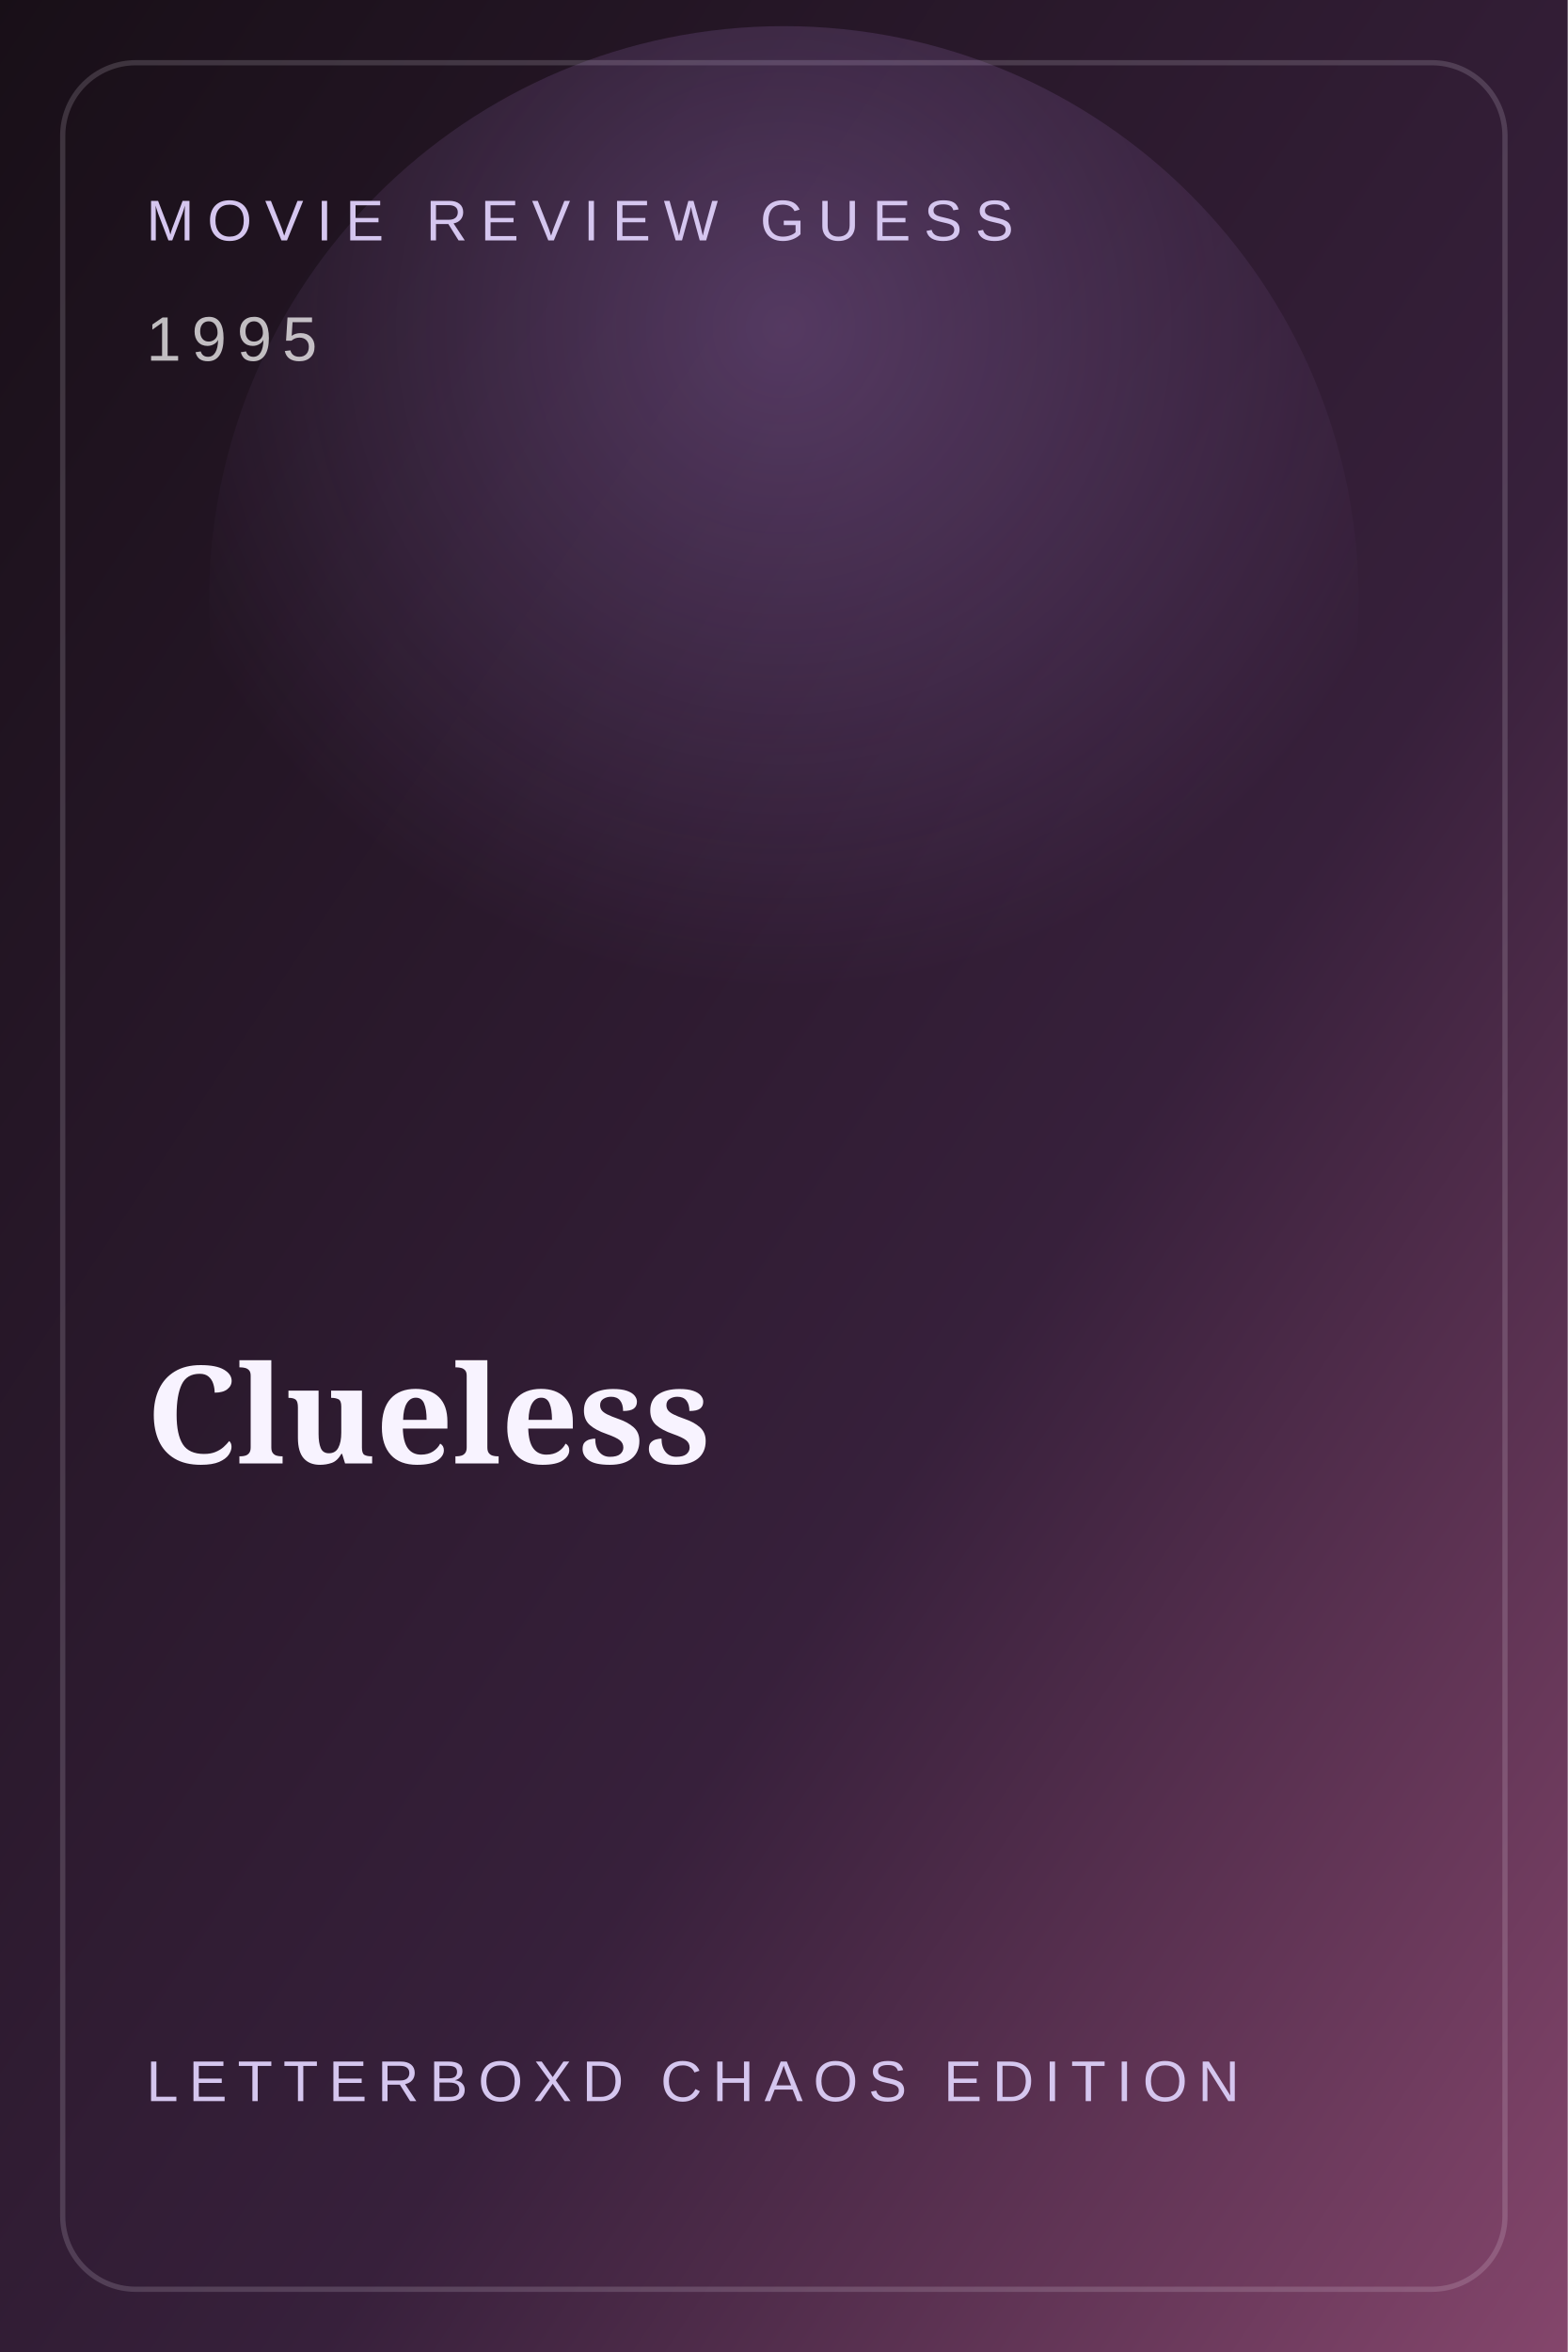
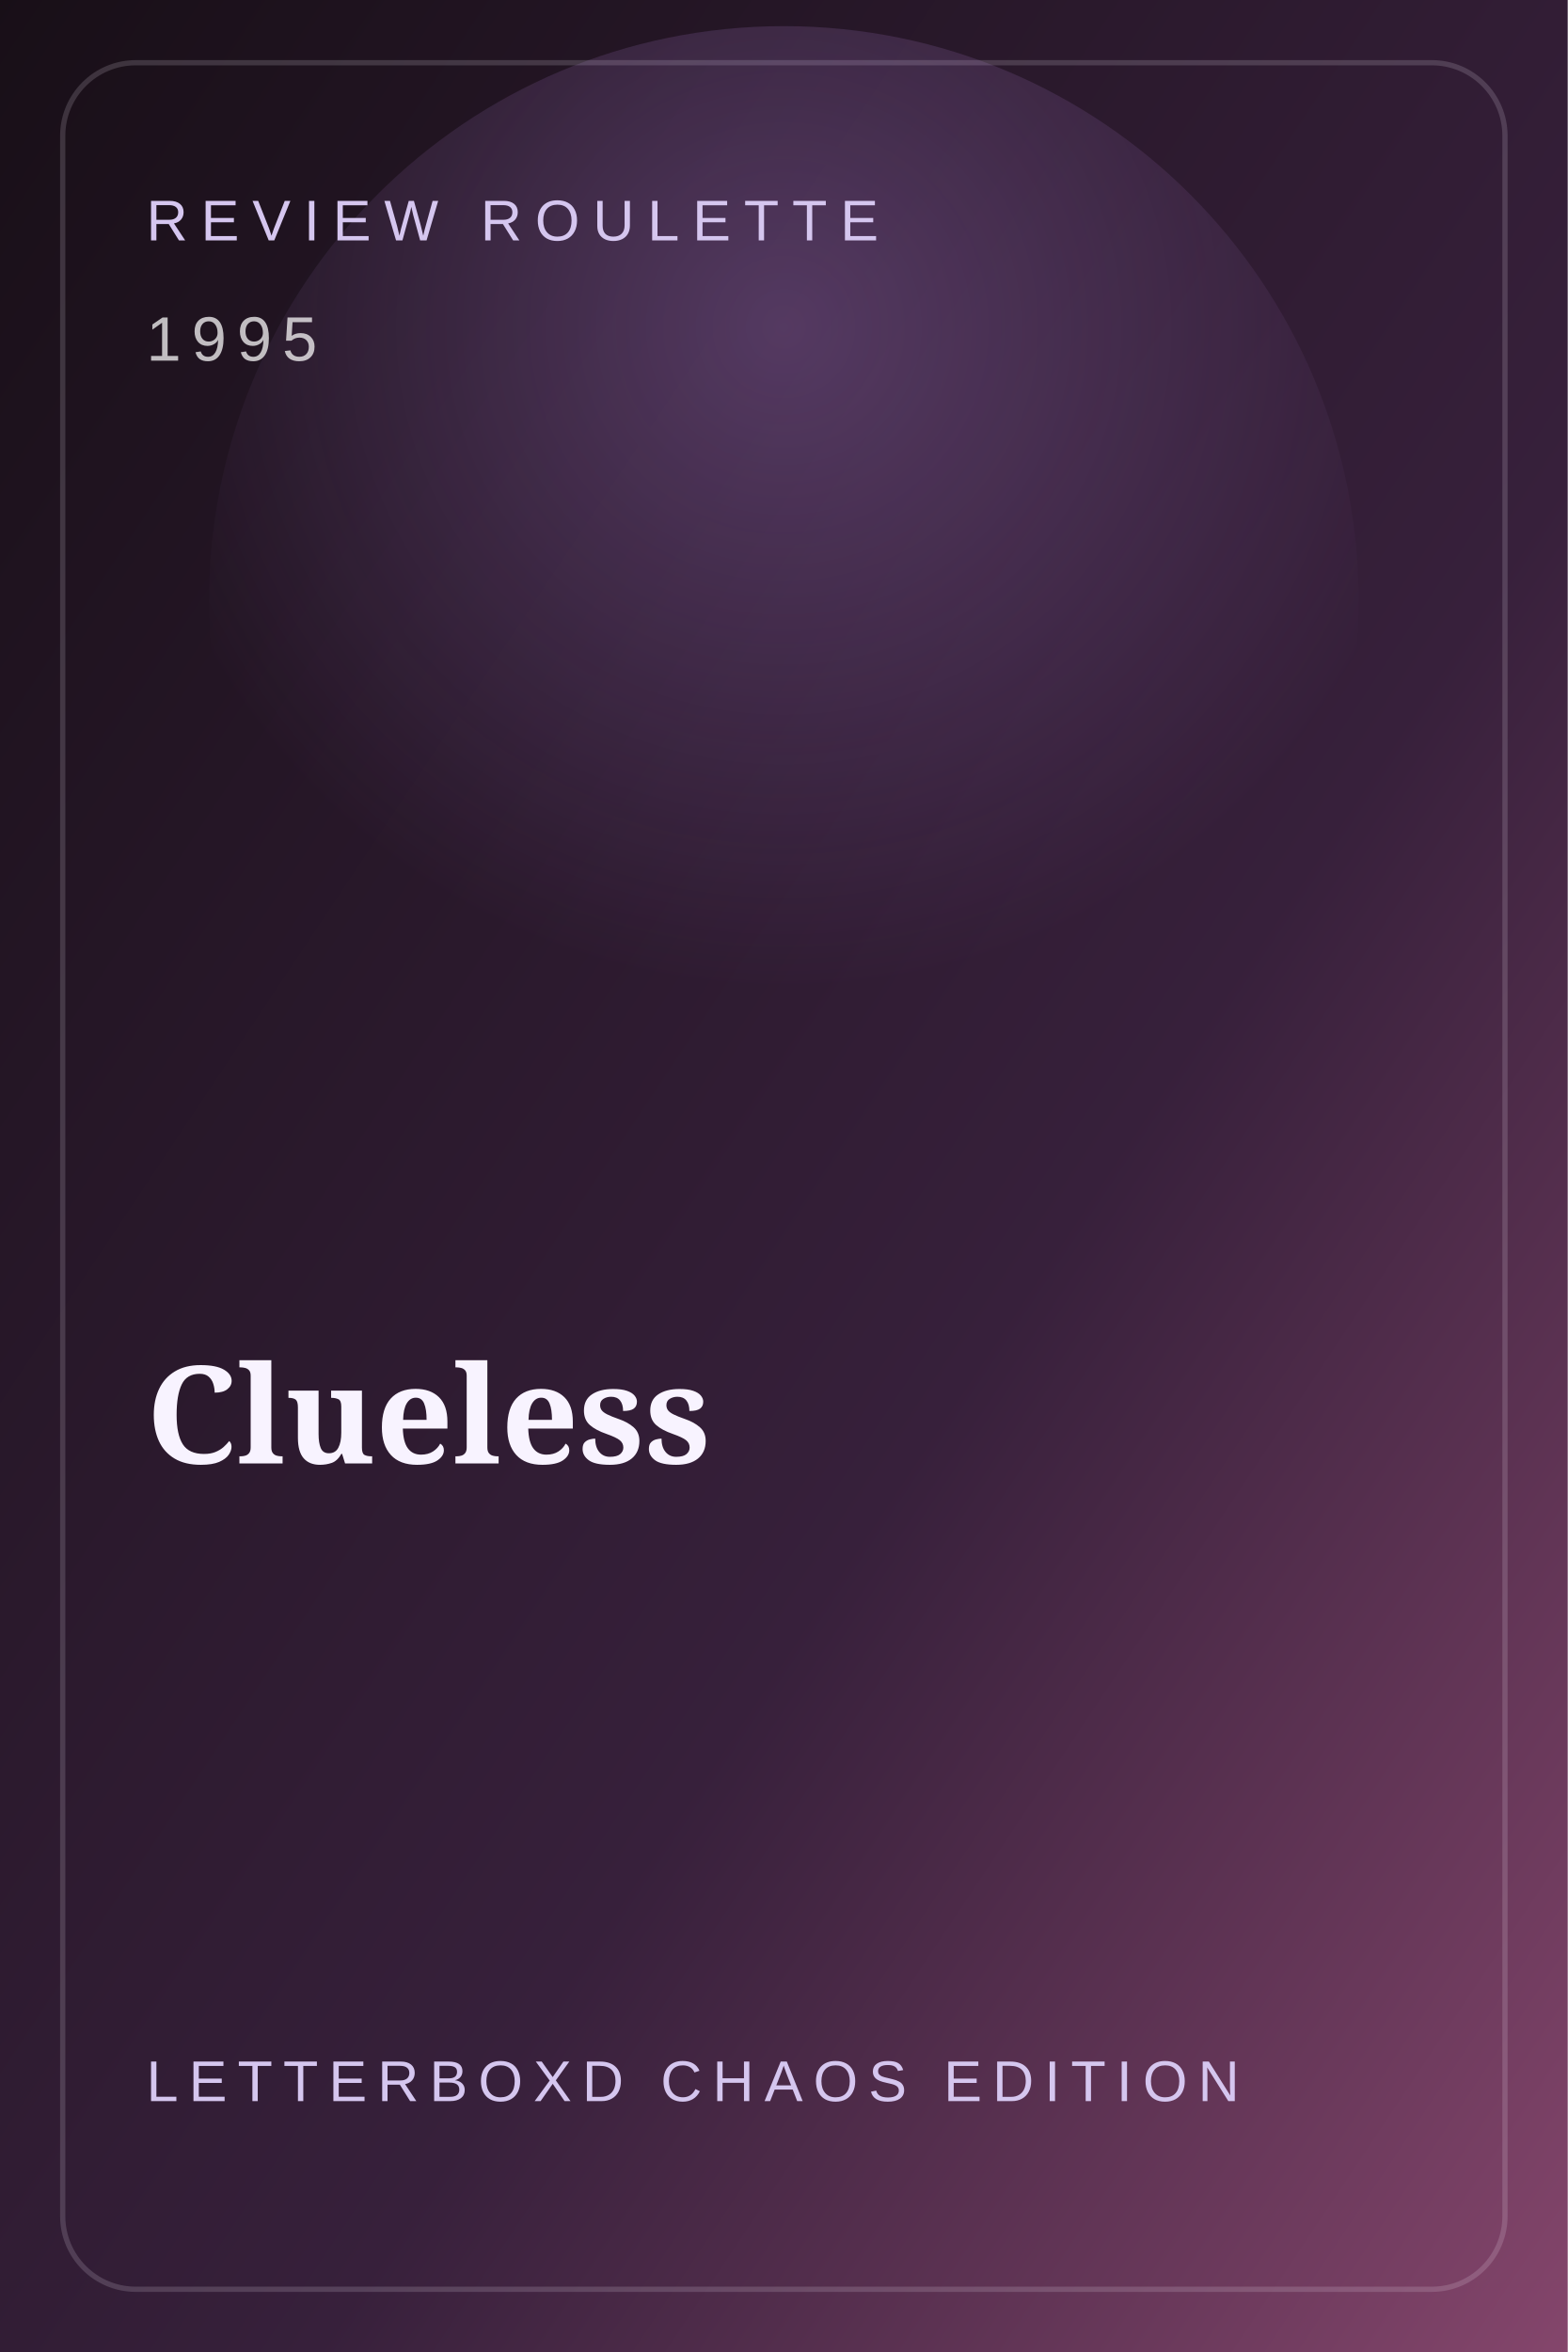
<svg xmlns="http://www.w3.org/2000/svg" width="600" height="900" viewBox="0 0 600 900" role="img" aria-labelledby="title desc">
  <defs>
    <linearGradient id="bg" x1="0" y1="0" x2="1" y2="1">
      <stop offset="0%" stop-color="#180f17" />
      <stop offset="60%" stop-color="#37203b" />
      <stop offset="100%" stop-color="#85466c" />
    </linearGradient>
    <radialGradient id="glow" cx="50%" cy="26%" r="58%">
      <stop offset="0%" stop-color="#d199ff" stop-opacity="0.26" />
      <stop offset="100%" stop-color="#d199ff" stop-opacity="0" />
    </radialGradient>
  </defs>
  <rect width="600" height="900" fill="url(#bg)" />
  <rect x="24" y="24" width="552" height="852" rx="28" fill="none" stroke="#f6efff" stroke-opacity="0.16" stroke-width="2" />
  <circle cx="300" cy="230" r="220" fill="url(#glow)" />
-   <text x="56" y="92" fill="#d5c6ef" font-family="Arial, sans-serif" font-size="22" letter-spacing="5">MOVIE REVIEW GUESS</text>
+   <text x="56" y="92" fill="#d5c6ef" font-family="Arial, sans-serif" font-size="22" letter-spacing="5">REVIEW ROULETTE</text>
  <text x="56" y="138" fill="#ffffff" fill-opacity="0.72" font-family="Arial, sans-serif" font-size="24" letter-spacing="4">1995</text>
  <text x="56" y="560" fill="#f8f3ff" font-family="Georgia, serif" font-size="52" font-weight="700">Clueless</text>
  <text x="56" y="804" fill="#d5c6ef" font-family="Arial, sans-serif" font-size="22" letter-spacing="4">LETTERBOXD CHAOS EDITION</text>
</svg>
